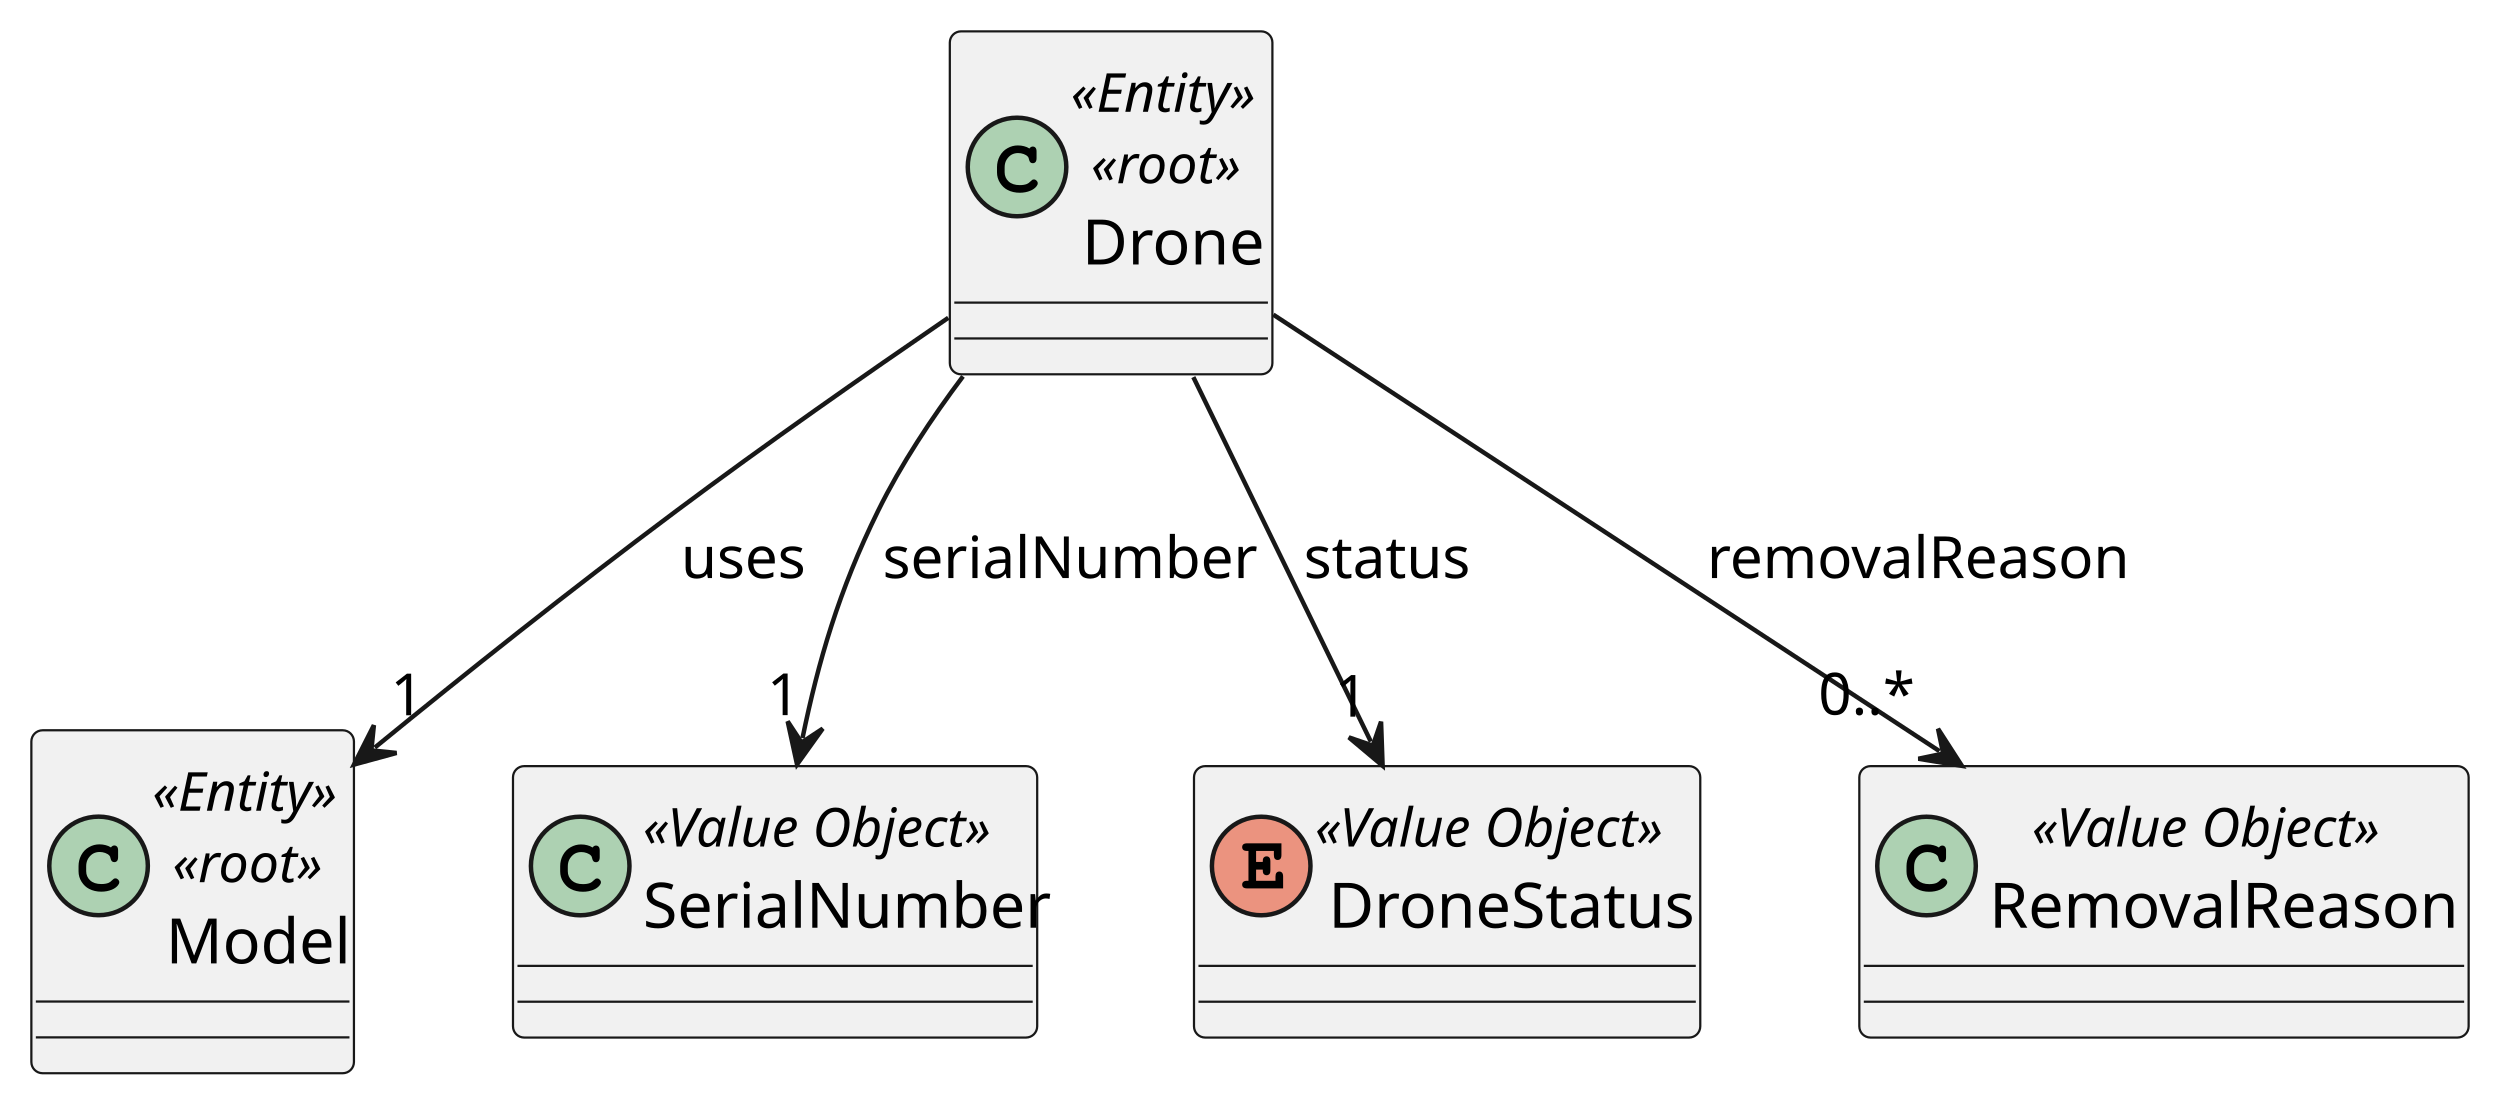
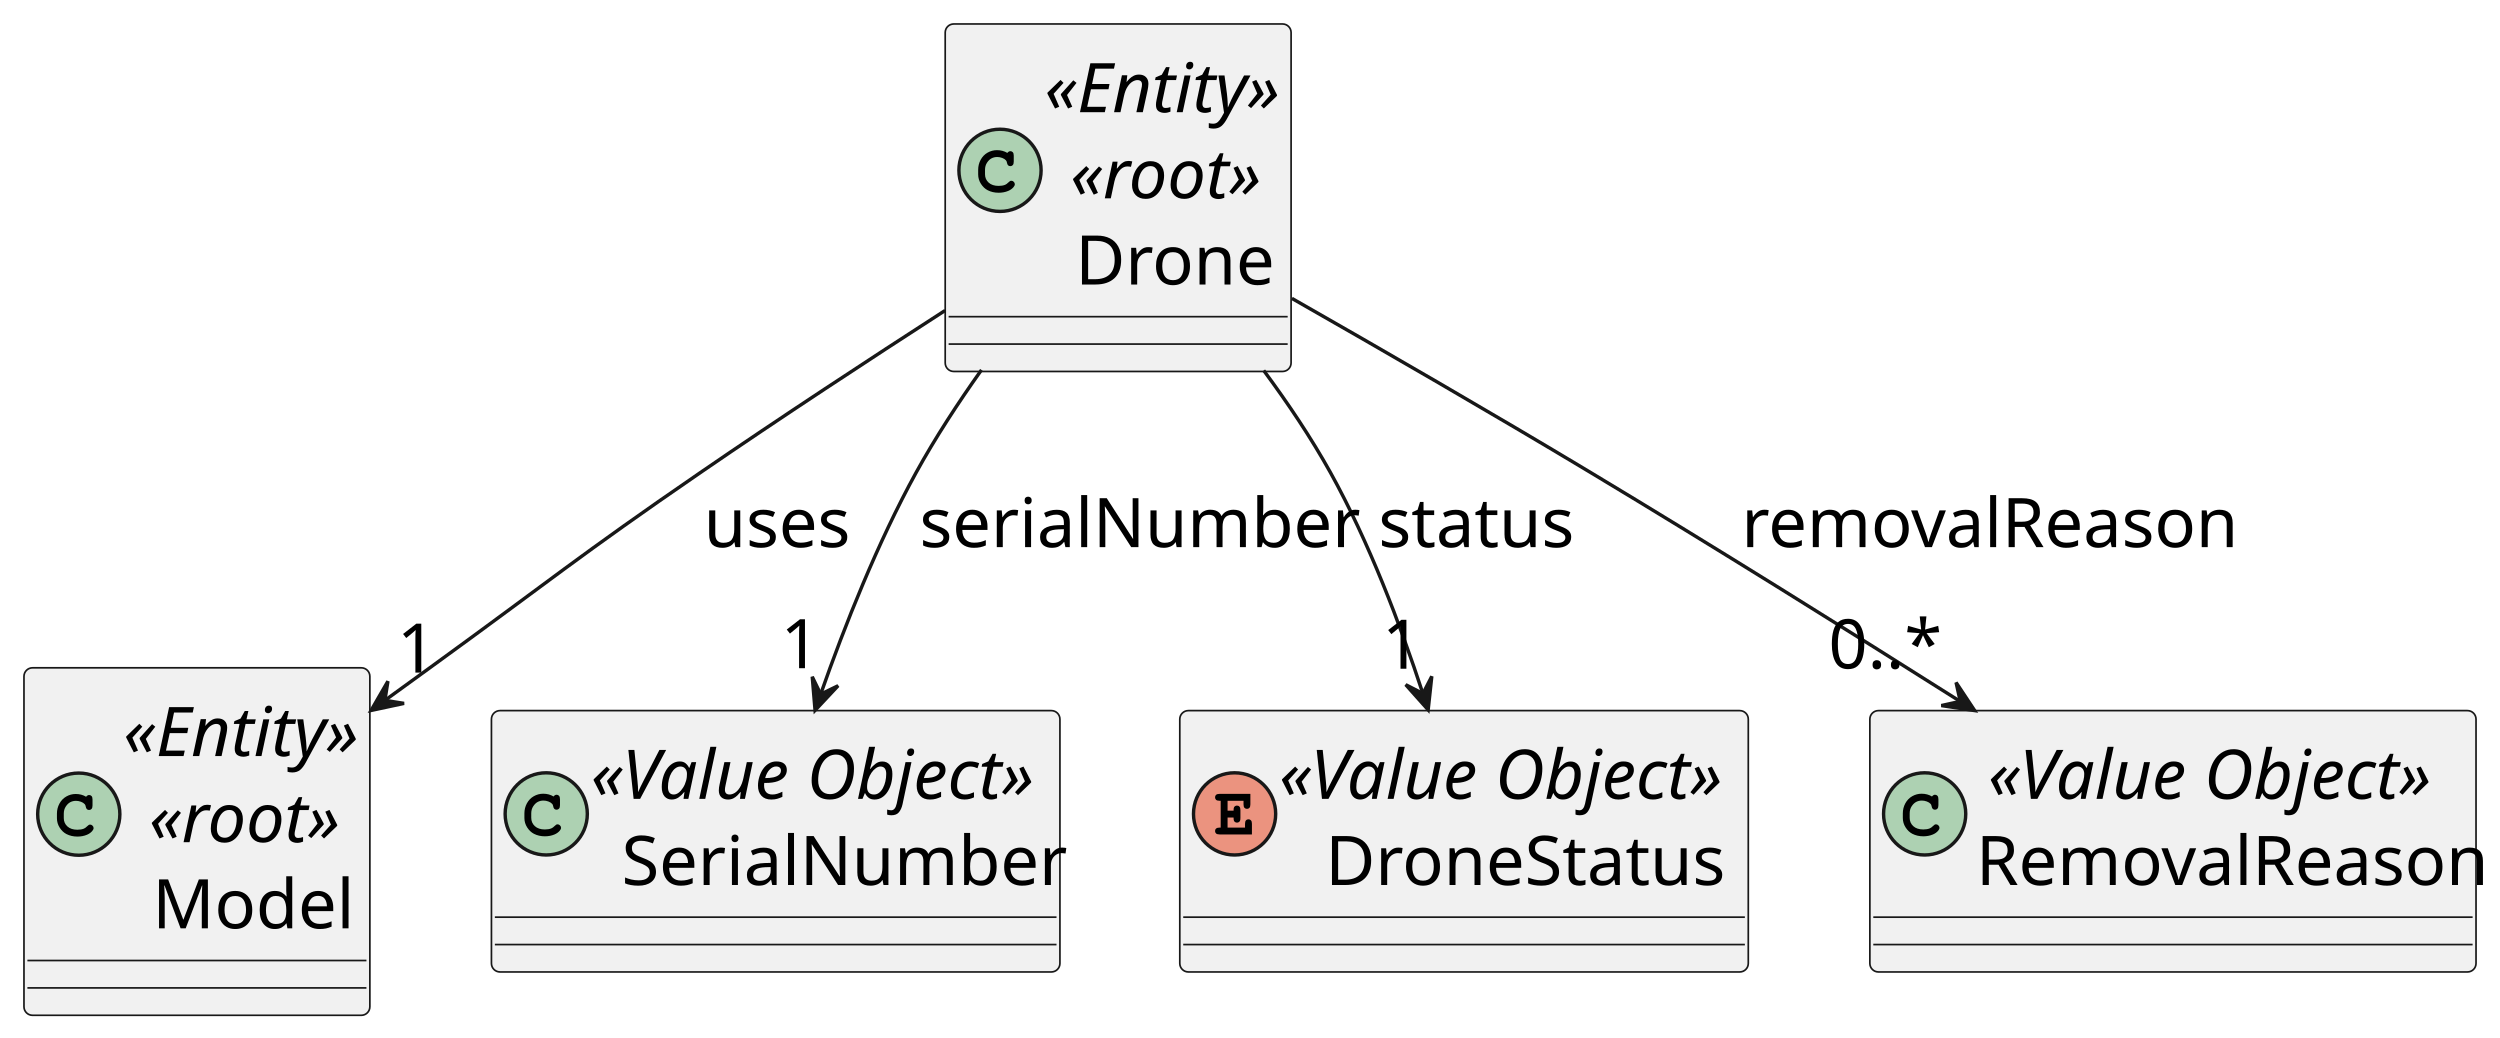
- <svg xmlns="http://www.w3.org/2000/svg" contentStyleType="text/css" height="246px" preserveAspectRatio="none" style="width:558px;height:246px;background:#FFFFFF;" version="1.1" viewBox="0 0 558 246" width="558px" zoomAndPan="magnify">
+ <svg xmlns="http://www.w3.org/2000/svg" contentStyleType="text/css" height="303px" preserveAspectRatio="none" style="width:730px;height:303px;background:#FFFFFF;" version="1.1" viewBox="0 0 730 303" width="730px" zoomAndPan="magnify">
  <defs />
  <g>
    <g id="elem_Model">
-       <rect codeLine="2" fill="#F1F1F1" height="76.543" id="Model" rx="2.5" ry="2.5" style="stroke:#181818;stroke-width:0.5;" width="72" x="7" y="163" />
-       <ellipse cx="22" cy="193.272" fill="#ADD1B2" rx="11" ry="11" style="stroke:#181818;stroke-width:1.0;" />
-       <path d="M24.766,189.147 Q24.922,188.928 25.109,188.818 Q25.297,188.709 25.516,188.709 Q25.891,188.709 26.125,188.975 Q26.359,189.225 26.359,189.834 L26.359,191.287 Q26.359,191.897 26.125,192.162 Q25.891,192.428 25.516,192.428 Q25.172,192.428 24.969,192.225 Q24.766,192.037 24.656,191.522 Q24.609,191.162 24.422,190.975 Q24.094,190.6 23.484,190.381 Q22.875,190.162 22.25,190.162 Q21.484,190.162 20.844,190.49 Q20.219,190.818 19.719,191.568 Q19.234,192.318 19.234,193.35 L19.234,194.443 Q19.234,195.678 20.125,196.506 Q21.016,197.318 22.609,197.318 Q23.547,197.318 24.203,197.068 Q24.594,196.912 25.016,196.475 Q25.281,196.209 25.422,196.131 Q25.578,196.053 25.781,196.053 Q26.109,196.053 26.359,196.318 Q26.625,196.568 26.625,196.912 Q26.625,197.256 26.281,197.662 Q25.781,198.24 24.984,198.568 Q23.906,199.022 22.609,199.022 Q21.094,199.022 19.891,198.397 Q18.906,197.897 18.219,196.834 Q17.531,195.756 17.531,194.475 L17.531,193.318 Q17.531,191.99 18.141,190.85 Q18.766,189.693 19.859,189.084 Q20.953,188.459 22.188,188.459 Q22.922,188.459 23.562,188.631 Q24.219,188.787 24.766,189.147 Z " fill="#000000" />
-       <text fill="#000000" font-family="sans-serif" font-size="12" font-style="italic" lengthAdjust="spacing" textLength="44" x="34" y="180.949">«Entity»</text>
-       <text fill="#000000" font-family="sans-serif" font-size="12" font-style="italic" lengthAdjust="spacing" textLength="35" x="38.5" y="196.91">«root»</text>
-       <text fill="#000000" font-family="sans-serif" font-size="14" lengthAdjust="spacing" textLength="38" x="37" y="215.029">Model</text>
-       <line style="stroke:#181818;stroke-width:0.5;" x1="8" x2="78" y1="223.543" y2="223.543" />
-       <line style="stroke:#181818;stroke-width:0.5;" x1="8" x2="78" y1="231.543" y2="231.543" />
+       <rect codeLine="2" fill="#F1F1F1" height="101.469" id="Model" rx="2.5" ry="2.5" style="stroke:#181818;stroke-width:0.5;" width="101" x="7" y="195" />
+       <ellipse cx="23" cy="237.734" fill="#ADD1B2" rx="12" ry="12" style="stroke:#181818;stroke-width:1.0;" />
+       <path d="M25.141,232.656 Q25.328,232.406 25.547,232.281 Q25.766,232.141 26.016,232.141 Q26.453,232.141 26.734,232.453 Q27.016,232.75 27.016,233.469 L27.016,235.172 Q27.016,235.891 26.734,236.203 Q26.453,236.516 26.016,236.516 Q25.625,236.516 25.375,236.281 Q25.125,236.062 25.016,235.453 Q24.953,235.031 24.734,234.812 Q24.344,234.375 23.625,234.109 Q22.906,233.844 22.188,233.844 Q21.281,233.844 20.531,234.234 Q19.781,234.625 19.203,235.516 Q18.625,236.391 18.625,237.594 L18.625,238.891 Q18.625,240.344 19.672,241.312 Q20.734,242.281 22.594,242.281 Q23.703,242.281 24.484,241.969 Q24.922,241.797 25.438,241.281 Q25.75,240.969 25.922,240.875 Q26.094,240.781 26.328,240.781 Q26.719,240.781 27.016,241.094 Q27.328,241.391 27.328,241.797 Q27.328,242.203 26.922,242.672 Q26.328,243.359 25.391,243.75 Q24.125,244.281 22.609,244.281 Q20.828,244.281 19.406,243.547 Q18.25,242.953 17.438,241.688 Q16.625,240.422 16.625,238.938 L16.625,237.578 Q16.625,236.016 17.344,234.672 Q18.078,233.312 19.359,232.578 Q20.656,231.844 22.109,231.844 Q22.969,231.844 23.719,232.047 Q24.484,232.25 25.141,232.656 Z " fill="#000000" />
+       <text fill="#000000" font-family="sans-serif" font-size="20" font-style="italic" lengthAdjust="spacing" textLength="71" x="36" y="220.762">«Entity»</text>
+       <text fill="#000000" font-family="sans-serif" font-size="20" font-style="italic" lengthAdjust="spacing" textLength="56" x="43.5" y="245.918">«root»</text>
+       <text fill="#000000" font-family="sans-serif" font-size="20" lengthAdjust="spacing" textLength="54" x="44.5" y="271.074">Model</text>
+       <line style="stroke:#181818;stroke-width:0.5;" x1="8" x2="107" y1="280.469" y2="280.469" />
+       <line style="stroke:#181818;stroke-width:0.5;" x1="8" x2="107" y1="288.469" y2="288.469" />
    </g>
    <g id="elem_Drone">
-       <rect codeLine="6" fill="#F1F1F1" height="76.543" id="Drone" rx="2.5" ry="2.5" style="stroke:#181818;stroke-width:0.5;" width="72" x="212" y="7" />
-       <ellipse cx="227" cy="37.272" fill="#ADD1B2" rx="11" ry="11" style="stroke:#181818;stroke-width:1.0;" />
-       <path d="M229.766,33.147 Q229.922,32.928 230.109,32.818 Q230.297,32.709 230.516,32.709 Q230.891,32.709 231.125,32.975 Q231.359,33.225 231.359,33.834 L231.359,35.287 Q231.359,35.897 231.125,36.162 Q230.891,36.428 230.516,36.428 Q230.172,36.428 229.969,36.225 Q229.766,36.037 229.656,35.522 Q229.609,35.162 229.422,34.975 Q229.094,34.6 228.484,34.381 Q227.875,34.162 227.25,34.162 Q226.484,34.162 225.844,34.49 Q225.219,34.818 224.719,35.568 Q224.234,36.318 224.234,37.35 L224.234,38.443 Q224.234,39.678 225.125,40.506 Q226.016,41.318 227.609,41.318 Q228.547,41.318 229.203,41.068 Q229.594,40.912 230.016,40.475 Q230.281,40.209 230.422,40.131 Q230.578,40.053 230.781,40.053 Q231.109,40.053 231.359,40.318 Q231.625,40.568 231.625,40.912 Q231.625,41.256 231.281,41.662 Q230.781,42.24 229.984,42.568 Q228.906,43.022 227.609,43.022 Q226.094,43.022 224.891,42.397 Q223.906,41.897 223.219,40.834 Q222.531,39.756 222.531,38.475 L222.531,37.318 Q222.531,35.99 223.141,34.85 Q223.766,33.693 224.859,33.084 Q225.953,32.459 227.188,32.459 Q227.922,32.459 228.562,32.631 Q229.219,32.787 229.766,33.147 Z " fill="#000000" />
-       <text fill="#000000" font-family="sans-serif" font-size="12" font-style="italic" lengthAdjust="spacing" textLength="44" x="239" y="24.949">«Entity»</text>
-       <text fill="#000000" font-family="sans-serif" font-size="12" font-style="italic" lengthAdjust="spacing" textLength="35" x="243.5" y="40.91">«root»</text>
-       <text fill="#000000" font-family="sans-serif" font-size="14" lengthAdjust="spacing" textLength="39" x="241.5" y="59.029">Drone</text>
-       <line style="stroke:#181818;stroke-width:0.5;" x1="213" x2="283" y1="67.543" y2="67.543" />
-       <line style="stroke:#181818;stroke-width:0.5;" x1="213" x2="283" y1="75.543" y2="75.543" />
+       <rect codeLine="6" fill="#F1F1F1" height="101.469" id="Drone" rx="2.5" ry="2.5" style="stroke:#181818;stroke-width:0.5;" width="101" x="276" y="7" />
+       <ellipse cx="292" cy="49.734" fill="#ADD1B2" rx="12" ry="12" style="stroke:#181818;stroke-width:1.0;" />
+       <path d="M294.141,44.656 Q294.328,44.406 294.547,44.281 Q294.766,44.141 295.016,44.141 Q295.453,44.141 295.734,44.453 Q296.016,44.75 296.016,45.469 L296.016,47.172 Q296.016,47.891 295.734,48.203 Q295.453,48.516 295.016,48.516 Q294.625,48.516 294.375,48.281 Q294.125,48.062 294.016,47.453 Q293.953,47.031 293.734,46.812 Q293.344,46.375 292.625,46.109 Q291.906,45.844 291.188,45.844 Q290.281,45.844 289.531,46.234 Q288.781,46.625 288.203,47.516 Q287.625,48.391 287.625,49.594 L287.625,50.891 Q287.625,52.344 288.672,53.312 Q289.734,54.281 291.594,54.281 Q292.703,54.281 293.484,53.969 Q293.922,53.797 294.438,53.281 Q294.75,52.969 294.922,52.875 Q295.094,52.781 295.328,52.781 Q295.719,52.781 296.016,53.094 Q296.328,53.391 296.328,53.797 Q296.328,54.203 295.922,54.672 Q295.328,55.359 294.391,55.75 Q293.125,56.281 291.609,56.281 Q289.828,56.281 288.406,55.547 Q287.25,54.953 286.438,53.688 Q285.625,52.422 285.625,50.938 L285.625,49.578 Q285.625,48.016 286.344,46.672 Q287.078,45.312 288.359,44.578 Q289.656,43.844 291.109,43.844 Q291.969,43.844 292.719,44.047 Q293.484,44.25 294.141,44.656 Z " fill="#000000" />
+       <text fill="#000000" font-family="sans-serif" font-size="20" font-style="italic" lengthAdjust="spacing" textLength="71" x="305" y="32.762">«Entity»</text>
+       <text fill="#000000" font-family="sans-serif" font-size="20" font-style="italic" lengthAdjust="spacing" textLength="56" x="312.5" y="57.918">«root»</text>
+       <text fill="#000000" font-family="sans-serif" font-size="20" lengthAdjust="spacing" textLength="53" x="314" y="83.074">Drone</text>
+       <line style="stroke:#181818;stroke-width:0.5;" x1="277" x2="376" y1="92.469" y2="92.469" />
+       <line style="stroke:#181818;stroke-width:0.5;" x1="277" x2="376" y1="100.469" y2="100.469" />
    </g>
    <g id="elem_SerialNumber">
-       <rect codeLine="9" fill="#F1F1F1" height="60.582" id="SerialNumber" rx="2.5" ry="2.5" style="stroke:#181818;stroke-width:0.5;" width="117" x="114.5" y="171" />
-       <ellipse cx="129.5" cy="193.291" fill="#ADD1B2" rx="11" ry="11" style="stroke:#181818;stroke-width:1.0;" />
-       <path d="M132.266,189.166 Q132.422,188.947 132.609,188.838 Q132.797,188.728 133.016,188.728 Q133.391,188.728 133.625,188.994 Q133.859,189.244 133.859,189.853 L133.859,191.307 Q133.859,191.916 133.625,192.182 Q133.391,192.447 133.016,192.447 Q132.672,192.447 132.469,192.244 Q132.266,192.057 132.156,191.541 Q132.109,191.182 131.922,190.994 Q131.594,190.619 130.984,190.4 Q130.375,190.182 129.75,190.182 Q128.984,190.182 128.344,190.51 Q127.719,190.838 127.219,191.588 Q126.734,192.338 126.734,193.369 L126.734,194.463 Q126.734,195.697 127.625,196.525 Q128.516,197.338 130.109,197.338 Q131.047,197.338 131.703,197.088 Q132.094,196.932 132.516,196.494 Q132.781,196.228 132.922,196.15 Q133.078,196.072 133.281,196.072 Q133.609,196.072 133.859,196.338 Q134.125,196.588 134.125,196.932 Q134.125,197.275 133.781,197.682 Q133.281,198.26 132.484,198.588 Q131.406,199.041 130.109,199.041 Q128.594,199.041 127.391,198.416 Q126.406,197.916 125.719,196.853 Q125.031,195.775 125.031,194.494 L125.031,193.338 Q125.031,192.01 125.641,190.869 Q126.266,189.713 127.359,189.103 Q128.453,188.478 129.688,188.478 Q130.422,188.478 131.062,188.65 Q131.719,188.807 132.266,189.166 Z " fill="#000000" />
-       <text fill="#000000" font-family="sans-serif" font-size="12" font-style="italic" lengthAdjust="spacing" textLength="85" x="143.5" y="188.949">«Value Object»</text>
-       <text fill="#000000" font-family="sans-serif" font-size="14" lengthAdjust="spacing" textLength="85" x="143.5" y="207.068">SerialNumber</text>
-       <line style="stroke:#181818;stroke-width:0.5;" x1="115.5" x2="230.5" y1="215.582" y2="215.582" />
-       <line style="stroke:#181818;stroke-width:0.5;" x1="115.5" x2="230.5" y1="223.582" y2="223.582" />
+       <rect codeLine="9" fill="#F1F1F1" height="76.312" id="SerialNumber" rx="2.5" ry="2.5" style="stroke:#181818;stroke-width:0.5;" width="166" x="143.5" y="207.5" />
+       <ellipse cx="159.5" cy="237.656" fill="#ADD1B2" rx="12" ry="12" style="stroke:#181818;stroke-width:1.0;" />
+       <path d="M161.641,232.578 Q161.828,232.328 162.047,232.203 Q162.266,232.062 162.516,232.062 Q162.953,232.062 163.234,232.375 Q163.516,232.672 163.516,233.391 L163.516,235.094 Q163.516,235.812 163.234,236.125 Q162.953,236.438 162.516,236.438 Q162.125,236.438 161.875,236.203 Q161.625,235.984 161.516,235.375 Q161.453,234.953 161.234,234.734 Q160.844,234.297 160.125,234.031 Q159.406,233.766 158.688,233.766 Q157.781,233.766 157.031,234.156 Q156.281,234.547 155.703,235.438 Q155.125,236.312 155.125,237.516 L155.125,238.812 Q155.125,240.266 156.172,241.234 Q157.234,242.203 159.094,242.203 Q160.203,242.203 160.984,241.891 Q161.422,241.719 161.938,241.203 Q162.25,240.891 162.422,240.797 Q162.594,240.703 162.828,240.703 Q163.219,240.703 163.516,241.016 Q163.828,241.312 163.828,241.719 Q163.828,242.125 163.422,242.594 Q162.828,243.281 161.891,243.672 Q160.625,244.203 159.109,244.203 Q157.328,244.203 155.906,243.469 Q154.75,242.875 153.938,241.609 Q153.125,240.344 153.125,238.859 L153.125,237.5 Q153.125,235.938 153.844,234.594 Q154.578,233.234 155.859,232.5 Q157.156,231.766 158.609,231.766 Q159.469,231.766 160.219,231.969 Q160.984,232.172 161.641,232.578 Z " fill="#000000" />
+       <text fill="#000000" font-family="sans-serif" font-size="20" font-style="italic" lengthAdjust="spacing" textLength="136" x="172.5" y="233.262">«Value Object»</text>
+       <text fill="#000000" font-family="sans-serif" font-size="20" lengthAdjust="spacing" textLength="118" x="181.5" y="258.418">SerialNumber</text>
+       <line style="stroke:#181818;stroke-width:0.5;" x1="144.5" x2="308.5" y1="267.812" y2="267.812" />
+       <line style="stroke:#181818;stroke-width:0.5;" x1="144.5" x2="308.5" y1="275.812" y2="275.812" />
    </g>
    <g id="elem_DroneStatus">
-       <rect codeLine="12" fill="#F1F1F1" height="60.582" id="DroneStatus" rx="2.5" ry="2.5" style="stroke:#181818;stroke-width:0.5;" width="113" x="266.5" y="171" />
-       <ellipse cx="281.5" cy="193.291" fill="#EB937F" rx="11" ry="11" style="stroke:#181818;stroke-width:1.0;" />
-       <path d="M280.359,194.088 L280.359,196.588 L284.688,196.588 L284.688,195.666 Q284.688,195.057 284.922,194.791 Q285.172,194.525 285.547,194.525 Q285.922,194.525 286.156,194.791 Q286.391,195.057 286.391,195.666 L286.391,198.291 L278.391,198.291 Q277.766,198.291 277.5,198.057 Q277.25,197.822 277.25,197.432 Q277.25,197.057 277.516,196.822 Q277.781,196.588 278.391,196.588 L278.656,196.588 L278.656,189.932 L278.391,189.932 Q277.766,189.932 277.5,189.697 Q277.25,189.463 277.25,189.072 Q277.25,188.697 277.5,188.463 Q277.766,188.228 278.391,188.228 L286.016,188.228 L286.016,190.822 Q286.016,191.432 285.781,191.697 Q285.562,191.947 285.172,191.947 Q284.797,191.947 284.562,191.697 Q284.328,191.432 284.328,190.822 L284.328,189.932 L280.359,189.932 L280.359,192.385 L281.844,192.385 Q281.844,191.728 281.969,191.541 Q282.234,191.135 282.703,191.135 Q283.078,191.135 283.312,191.4 Q283.547,191.65 283.547,192.26 L283.547,194.228 Q283.547,194.775 283.422,194.963 Q283.156,195.353 282.703,195.353 Q282.234,195.353 281.969,194.947 Q281.844,194.76 281.844,194.088 L280.359,194.088 Z " fill="#000000" />
-       <text fill="#000000" font-family="sans-serif" font-size="12" font-style="italic" lengthAdjust="spacing" textLength="85" x="293.5" y="188.949">«Value Object»</text>
-       <text fill="#000000" font-family="sans-serif" font-size="14" lengthAdjust="spacing" textLength="79" x="296.5" y="207.068">DroneStatus</text>
-       <line style="stroke:#181818;stroke-width:0.5;" x1="267.5" x2="378.5" y1="215.582" y2="215.582" />
-       <line style="stroke:#181818;stroke-width:0.5;" x1="267.5" x2="378.5" y1="223.582" y2="223.582" />
+       <rect codeLine="12" fill="#F1F1F1" height="76.312" id="DroneStatus" rx="2.5" ry="2.5" style="stroke:#181818;stroke-width:0.5;" width="166" x="344.5" y="207.5" />
+       <ellipse cx="360.5" cy="237.656" fill="#EB937F" rx="12" ry="12" style="stroke:#181818;stroke-width:1.0;" />
+       <path d="M358.453,238.719 L358.453,241.656 L363.547,241.656 L363.547,240.562 Q363.547,239.844 363.828,239.547 Q364.109,239.234 364.562,239.234 Q365,239.234 365.281,239.547 Q365.562,239.844 365.562,240.562 L365.562,243.656 L356.125,243.656 Q355.406,243.656 355.094,243.375 Q354.797,243.094 354.797,242.656 Q354.797,242.203 355.109,241.938 Q355.422,241.656 356.125,241.656 L356.438,241.656 L356.438,233.828 L356.125,233.828 Q355.406,233.828 355.094,233.547 Q354.797,233.266 354.797,232.812 Q354.797,232.359 355.094,232.094 Q355.406,231.812 356.125,231.812 L365.109,231.812 L365.109,234.859 Q365.109,235.578 364.828,235.891 Q364.562,236.188 364.125,236.188 Q363.672,236.188 363.391,235.891 Q363.109,235.594 363.109,234.859 L363.109,233.828 L358.453,233.828 L358.453,236.719 L360.203,236.719 Q360.203,235.938 360.344,235.703 Q360.656,235.234 361.203,235.234 Q361.656,235.234 361.922,235.547 Q362.203,235.844 362.203,236.562 L362.203,238.875 Q362.203,239.531 362.047,239.75 Q361.734,240.203 361.203,240.203 Q360.656,240.203 360.344,239.734 Q360.203,239.5 360.203,238.719 L358.453,238.719 Z " fill="#000000" />
+       <text fill="#000000" font-family="sans-serif" font-size="20" font-style="italic" lengthAdjust="spacing" textLength="136" x="373.5" y="233.262">«Value Object»</text>
+       <text fill="#000000" font-family="sans-serif" font-size="20" lengthAdjust="spacing" textLength="109" x="387" y="258.418">DroneStatus</text>
+       <line style="stroke:#181818;stroke-width:0.5;" x1="345.5" x2="509.5" y1="267.812" y2="267.812" />
+       <line style="stroke:#181818;stroke-width:0.5;" x1="345.5" x2="509.5" y1="275.812" y2="275.812" />
    </g>
    <g id="elem_RemovalReason">
-       <rect codeLine="16" fill="#F1F1F1" height="60.582" id="RemovalReason" rx="2.5" ry="2.5" style="stroke:#181818;stroke-width:0.5;" width="136" x="415" y="171" />
-       <ellipse cx="430" cy="193.291" fill="#ADD1B2" rx="11" ry="11" style="stroke:#181818;stroke-width:1.0;" />
-       <path d="M432.766,189.166 Q432.922,188.947 433.109,188.838 Q433.297,188.728 433.516,188.728 Q433.891,188.728 434.125,188.994 Q434.359,189.244 434.359,189.853 L434.359,191.307 Q434.359,191.916 434.125,192.182 Q433.891,192.447 433.516,192.447 Q433.172,192.447 432.969,192.244 Q432.766,192.057 432.656,191.541 Q432.609,191.182 432.422,190.994 Q432.094,190.619 431.484,190.4 Q430.875,190.182 430.25,190.182 Q429.484,190.182 428.844,190.51 Q428.219,190.838 427.719,191.588 Q427.234,192.338 427.234,193.369 L427.234,194.463 Q427.234,195.697 428.125,196.525 Q429.016,197.338 430.609,197.338 Q431.547,197.338 432.203,197.088 Q432.594,196.932 433.016,196.494 Q433.281,196.228 433.422,196.15 Q433.578,196.072 433.781,196.072 Q434.109,196.072 434.359,196.338 Q434.625,196.588 434.625,196.932 Q434.625,197.275 434.281,197.682 Q433.781,198.26 432.984,198.588 Q431.906,199.041 430.609,199.041 Q429.094,199.041 427.891,198.416 Q426.906,197.916 426.219,196.853 Q425.531,195.775 425.531,194.494 L425.531,193.338 Q425.531,192.01 426.141,190.869 Q426.766,189.713 427.859,189.103 Q428.953,188.478 430.188,188.478 Q430.922,188.478 431.562,188.65 Q432.219,188.807 432.766,189.166 Z " fill="#000000" />
-       <text fill="#000000" font-family="sans-serif" font-size="12" font-style="italic" lengthAdjust="spacing" textLength="85" x="453.5" y="188.949">«Value Object»</text>
-       <text fill="#000000" font-family="sans-serif" font-size="14" lengthAdjust="spacing" textLength="104" x="444" y="207.068">RemovalReason</text>
-       <line style="stroke:#181818;stroke-width:0.5;" x1="416" x2="550" y1="215.582" y2="215.582" />
-       <line style="stroke:#181818;stroke-width:0.5;" x1="416" x2="550" y1="223.582" y2="223.582" />
+       <rect codeLine="16" fill="#F1F1F1" height="76.312" id="RemovalReason" rx="2.5" ry="2.5" style="stroke:#181818;stroke-width:0.5;" width="177" x="546" y="207.5" />
+       <ellipse cx="562" cy="237.656" fill="#ADD1B2" rx="12" ry="12" style="stroke:#181818;stroke-width:1.0;" />
+       <path d="M564.141,232.578 Q564.328,232.328 564.547,232.203 Q564.766,232.062 565.016,232.062 Q565.453,232.062 565.734,232.375 Q566.016,232.672 566.016,233.391 L566.016,235.094 Q566.016,235.812 565.734,236.125 Q565.453,236.438 565.016,236.438 Q564.625,236.438 564.375,236.203 Q564.125,235.984 564.016,235.375 Q563.953,234.953 563.734,234.734 Q563.344,234.297 562.625,234.031 Q561.906,233.766 561.188,233.766 Q560.281,233.766 559.531,234.156 Q558.781,234.547 558.203,235.438 Q557.625,236.312 557.625,237.516 L557.625,238.812 Q557.625,240.266 558.672,241.234 Q559.734,242.203 561.594,242.203 Q562.703,242.203 563.484,241.891 Q563.922,241.719 564.438,241.203 Q564.75,240.891 564.922,240.797 Q565.094,240.703 565.328,240.703 Q565.719,240.703 566.016,241.016 Q566.328,241.312 566.328,241.719 Q566.328,242.125 565.922,242.594 Q565.328,243.281 564.391,243.672 Q563.125,244.203 561.609,244.203 Q559.828,244.203 558.406,243.469 Q557.25,242.875 556.438,241.609 Q555.625,240.344 555.625,238.859 L555.625,237.5 Q555.625,235.938 556.344,234.594 Q557.078,233.234 558.359,232.5 Q559.656,231.766 561.109,231.766 Q561.969,231.766 562.719,231.969 Q563.484,232.172 564.141,232.578 Z " fill="#000000" />
+       <text fill="#000000" font-family="sans-serif" font-size="20" font-style="italic" lengthAdjust="spacing" textLength="136" x="580.5" y="233.262">«Value Object»</text>
+       <text fill="#000000" font-family="sans-serif" font-size="20" lengthAdjust="spacing" textLength="143" x="577" y="258.418">RemovalReason</text>
+       <line style="stroke:#181818;stroke-width:0.5;" x1="547" x2="722" y1="267.812" y2="267.812" />
+       <line style="stroke:#181818;stroke-width:0.5;" x1="547" x2="722" y1="275.812" y2="275.812" />
    </g>
    <g id="link_Drone_DroneStatus">
-       <path codeLine="20" d="M266.35,84.17 C279.36,110.89 293.942,140.836 305.972,165.526 " fill="none" id="Drone-to-DroneStatus" style="stroke:#181818;stroke-width:1.0;" />
-       <polygon fill="#181818" points="308.6,170.92,308.254,161.077,306.41,166.425,301.062,164.581,308.6,170.92" style="stroke:#181818;stroke-width:1.0;" />
-       <text fill="#000000" font-family="sans-serif" font-size="13" lengthAdjust="spacing" textLength="36" x="291" y="129.028">status</text>
-       <text fill="#000000" font-family="sans-serif" font-size="13" lengthAdjust="spacing" textLength="7" x="297.908" y="159.961">1</text>
+       <path codeLine="20" d="M369,108.18 C376.06,117.72 382.89,127.9 388.5,138 C399.73,158.24 408.88,182.36 415.48,202.51 " fill="none" id="Drone-to-DroneStatus" style="stroke:#181818;stroke-width:1.0;" />
+       <polygon fill="#181818" points="417.02,207.28,418.084,197.489,415.495,202.518,410.465,199.929,417.02,207.28" style="stroke:#181818;stroke-width:1.0;" />
+       <text fill="#000000" font-family="sans-serif" font-size="20" lengthAdjust="spacing" textLength="53" x="402.5" y="159.762">status</text>
+       <text fill="#000000" font-family="sans-serif" font-size="20" lengthAdjust="spacing" textLength="11" x="403.573" y="195.263">1</text>
    </g>
    <g id="link_Drone_SerialNumber">
-       <path codeLine="21" d="M214.94,84.01 C207.92,93.34 201.1,103.65 196,114 C187.2,131.84 182.665,147.584 179.115,164.754 " fill="none" id="Drone-to-SerialNumber" style="stroke:#181818;stroke-width:1.0;" />
-       <polygon fill="#181818" points="177.9,170.63,183.639,162.626,178.912,165.734,175.805,161.006,177.9,170.63" style="stroke:#181818;stroke-width:1.0;" />
-       <text fill="#000000" font-family="sans-serif" font-size="13" lengthAdjust="spacing" textLength="76" x="197" y="129.028">serialNumber</text>
-       <text fill="#000000" font-family="sans-serif" font-size="13" lengthAdjust="spacing" textLength="7" x="171.189" y="159.611">1</text>
+       <path codeLine="21" d="M286.59,108.02 C279.74,117.66 273.05,127.91 267.5,138 C256.27,158.41 246.71,182.54 239.65,202.66 " fill="none" id="Drone-to-SerialNumber" style="stroke:#181818;stroke-width:1.0;" />
+       <polygon fill="#181818" points="238,207.42,244.732,200.231,239.641,202.697,237.175,197.606,238,207.42" style="stroke:#181818;stroke-width:1.0;" />
+       <text fill="#000000" font-family="sans-serif" font-size="20" lengthAdjust="spacing" textLength="115" x="268.5" y="159.762">serialNumber</text>
+       <text fill="#000000" font-family="sans-serif" font-size="20" lengthAdjust="spacing" textLength="11" x="227.956" y="195.108">1</text>
    </g>
    <g id="link_Drone_RemovalReason">
-       <path codeLine="22" d="M284.2,70.23 C325.53,97.31 388.161,138.352 432.881,167.652 " fill="none" id="Drone-to-RemovalReason" style="stroke:#181818;stroke-width:1.0;" />
-       <polygon fill="#181818" points="437.9,170.94,432.564,162.662,433.718,168.2,428.18,169.353,437.9,170.94" style="stroke:#181818;stroke-width:1.0;" />
-       <text fill="#000000" font-family="sans-serif" font-size="13" lengthAdjust="spacing" textLength="88" x="381" y="129.028">removalReason</text>
-       <text fill="#000000" font-family="sans-serif" font-size="13" lengthAdjust="spacing" textLength="20" x="405.847" y="159.501">0..*</text>
+       <path codeLine="22" d="M377.23,87.13 C403.43,102.06 435.82,120.77 464.5,138 C500.5,159.63 540.3,184.52 572.34,204.79 " fill="none" id="Drone-to-RemovalReason" style="stroke:#181818;stroke-width:1.0;" />
+       <polygon fill="#181818" points="576.61,207.49,571.17,199.28,572.394,204.803,566.87,206.026,576.61,207.49" style="stroke:#181818;stroke-width:1.0;" />
+       <text fill="#000000" font-family="sans-serif" font-size="20" lengthAdjust="spacing" textLength="136" x="508.5" y="159.762">removalReason</text>
+       <text fill="#000000" font-family="sans-serif" font-size="20" lengthAdjust="spacing" textLength="31" x="533.913" y="195.189">0..*</text>
    </g>
    <g id="link_Drone_Model">
-       <path codeLine="23" d="M211.66,70.93 C193.27,83.51 170.72,99.27 151,114 C126.56,132.26 104.438,149.896 83.658,166.856 " fill="none" id="Drone-to-Model" style="stroke:#181818;stroke-width:1.0;" />
-       <polygon fill="#181818" points="79.01,170.65,88.512,168.058,82.884,167.488,83.453,161.86,79.01,170.65" style="stroke:#181818;stroke-width:1.0;" />
-       <text fill="#000000" font-family="sans-serif" font-size="13" lengthAdjust="spacing" textLength="28" x="152" y="129.028">uses</text>
-       <text fill="#000000" font-family="sans-serif" font-size="13" lengthAdjust="spacing" textLength="7" x="87.159" y="159.639">1</text>
+       <path codeLine="23" d="M275.99,90.65 C253.88,104.92 227.74,122.05 204.5,138 C168.8,162.49 160.56,169.59 125.5,195 C121.25,198.08 116.84,201.28 112.42,204.49 " fill="none" id="Drone-to-Model" style="stroke:#181818;stroke-width:1.0;" />
+       <polygon fill="#181818" points="108.35,207.45,117.98,205.387,112.392,204.507,113.272,198.919,108.35,207.45" style="stroke:#181818;stroke-width:1.0;" />
+       <text fill="#000000" font-family="sans-serif" font-size="20" lengthAdjust="spacing" textLength="41" x="205.5" y="159.762">uses</text>
+       <text fill="#000000" font-family="sans-serif" font-size="20" lengthAdjust="spacing" textLength="11" x="115.922" y="196.398">1</text>
    </g>
  </g>
</svg>
